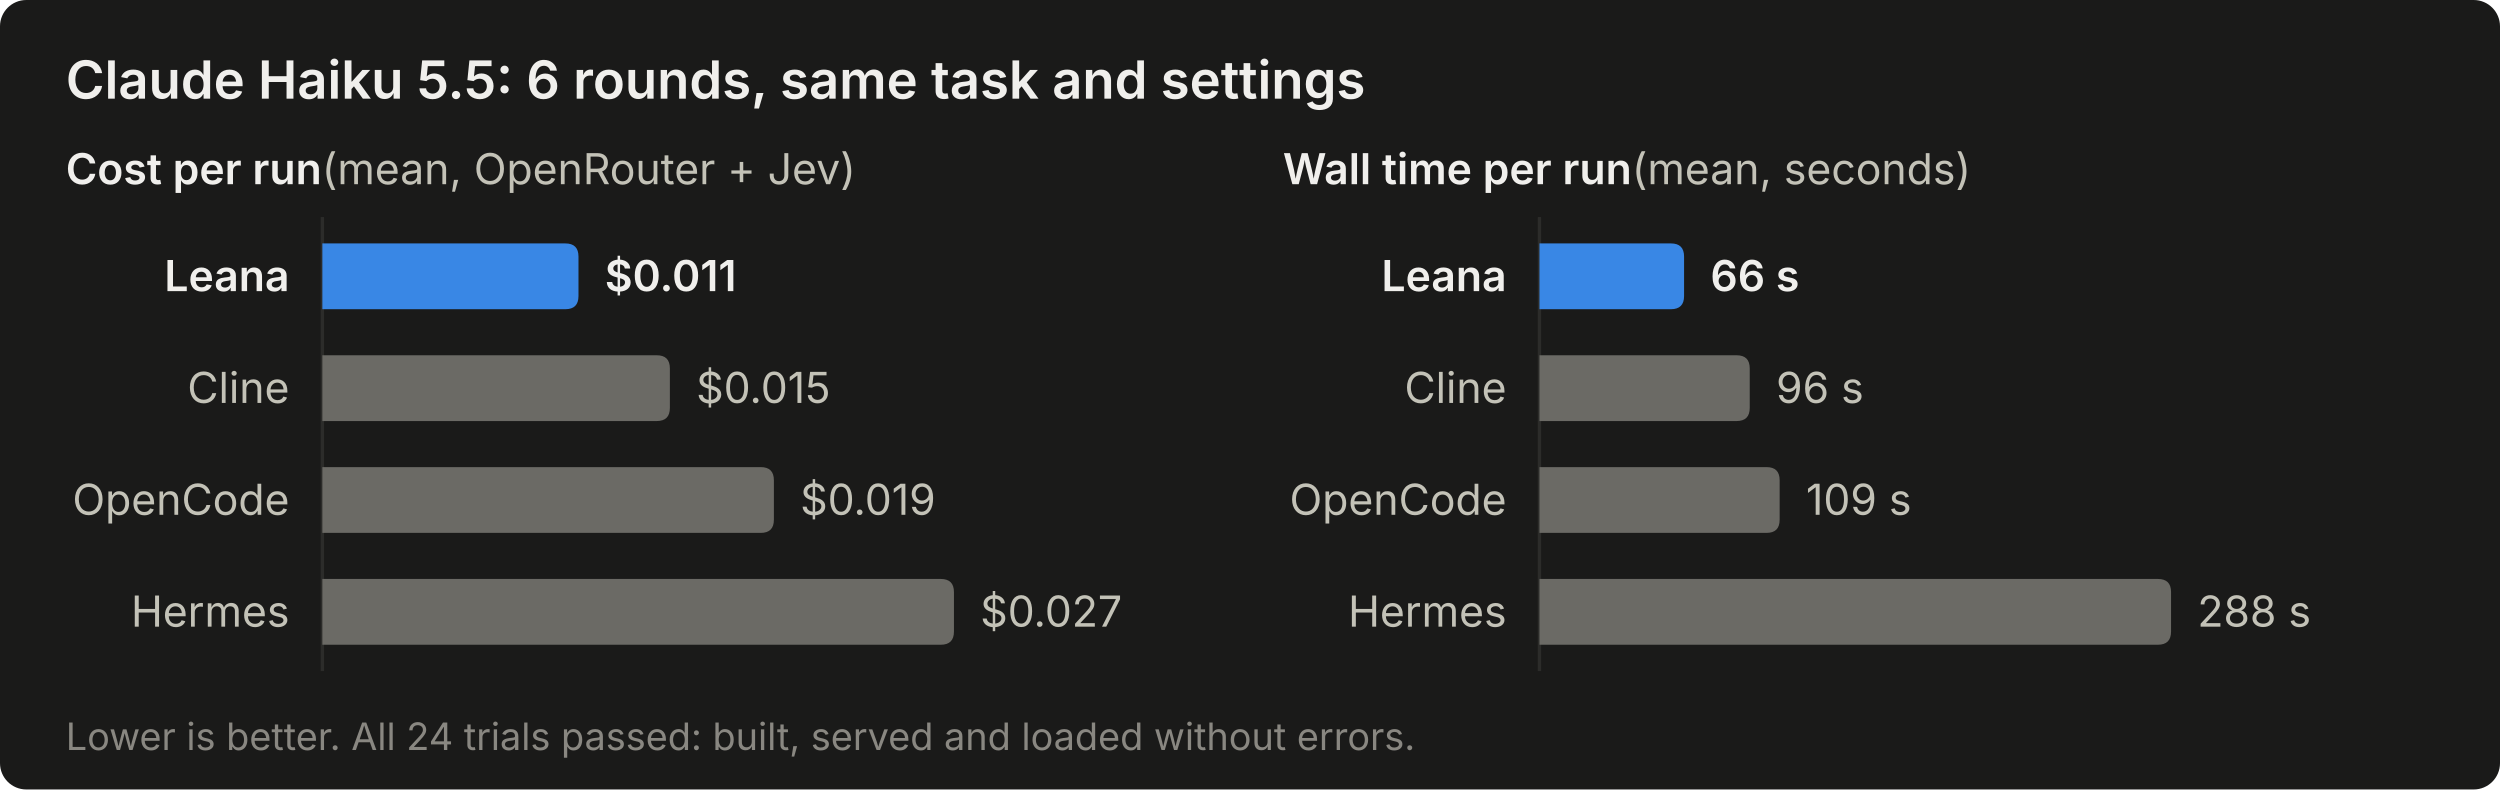
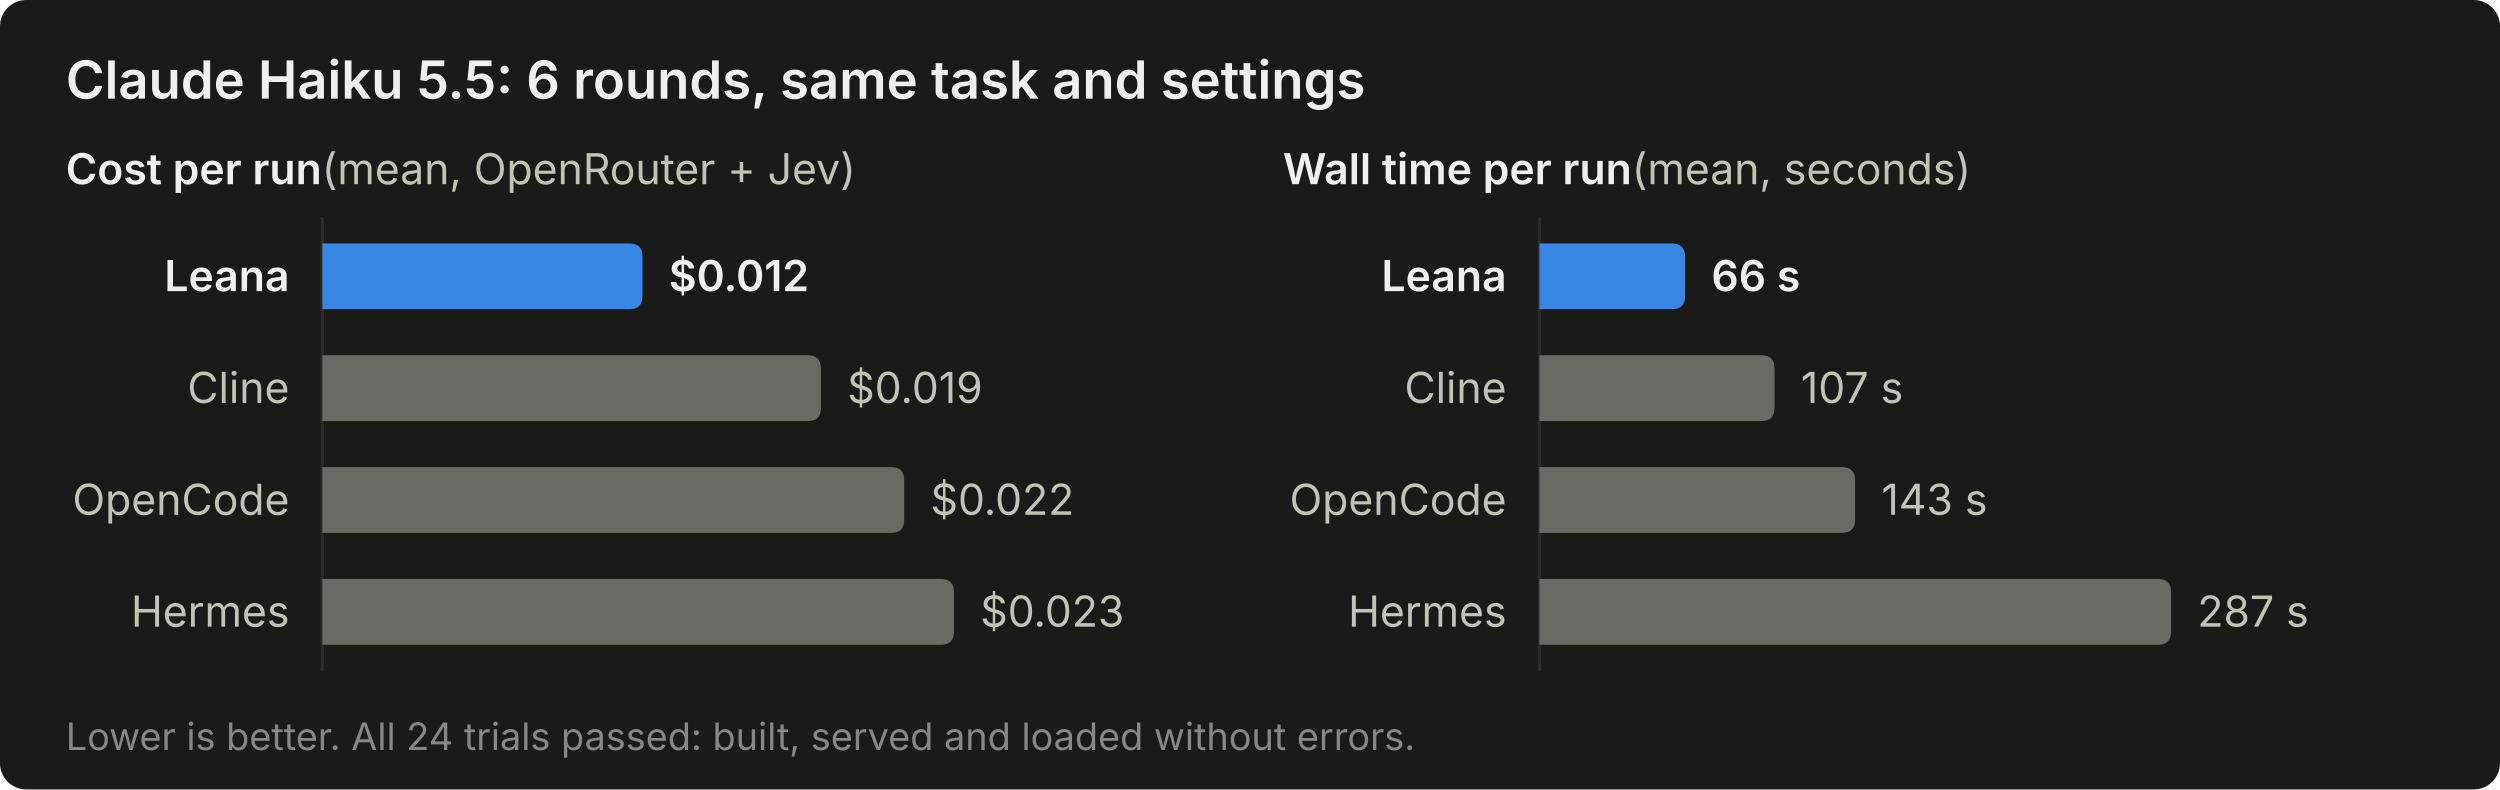
- <svg xmlns="http://www.w3.org/2000/svg" width="760" height="240" viewBox="0 0 760 240" role="img" aria-label="Claude Haiku 5.5: mean cost and wall time per run. Leana $0.011, 66 s; Cline $0.015, 96 s; OpenCode $0.019, 109 s; Hermes $0.027, 288 s">
+ <svg xmlns="http://www.w3.org/2000/svg" width="760" height="240" viewBox="0 0 760 240" role="img" aria-label="Claude Haiku 5.5: mean cost and wall time per run. Leana $0.012, 66 s; Cline $0.019, 107 s; OpenCode $0.022, 143 s; Hermes $0.023, 287 s">
  <rect width="760" height="240" rx="8" fill="#1a1a19" />
  <text x="20" y="30" font-family="system-ui, -apple-system, &quot;Segoe UI&quot;, sans-serif" font-size="16" font-weight="600" fill="#f0efec">Claude Haiku 5.5: 6 rounds, same task and settings</text>
  <text x="20" y="56" font-family="system-ui, -apple-system, &quot;Segoe UI&quot;, sans-serif" font-size="13" font-weight="600" fill="#f0efec">Cost per run<tspan font-weight="400" fill="#c3c2b7"> (mean, OpenRouter + Jev)</tspan>
  </text>
  <line x1="98" y1="66" x2="98" y2="204" stroke="#2c2c2a" stroke-width="1" />
  <text x="88" y="88.5" text-anchor="end" font-family="system-ui, -apple-system, &quot;Segoe UI&quot;, sans-serif" font-size="13" font-weight="600" fill="#f0efec">Leana</text>
-   <path d="M98 74 H171.859 Q175.859 74 175.859 78 V90 Q175.859 94 171.859 94 H98 Z" fill="#3987e5" />
-   <text x="183.859" y="88.5" font-family="system-ui, -apple-system, &quot;Segoe UI&quot;, sans-serif" font-size="13" font-weight="600" fill="#f0efec" style="font-variant-numeric: tabular-nums">$0.011</text>
+   <path d="M98 74 H191.313 Q195.313 74 195.313 78 V90 Q195.313 94 191.313 94 H98 Z" fill="#3987e5" />
+   <text x="203.313" y="88.5" font-family="system-ui, -apple-system, &quot;Segoe UI&quot;, sans-serif" font-size="13" font-weight="600" fill="#f0efec" style="font-variant-numeric: tabular-nums">$0.012</text>
  <text x="88" y="122.5" text-anchor="end" font-family="system-ui, -apple-system, &quot;Segoe UI&quot;, sans-serif" font-size="13" font-weight="400" fill="#c3c2b7">Cline</text>
-   <path d="M98 108 H199.643 Q203.643 108 203.643 112 V124 Q203.643 128 199.643 128 H98 Z" fill="#6b6a65" />
-   <text x="211.643" y="122.5" font-family="system-ui, -apple-system, &quot;Segoe UI&quot;, sans-serif" font-size="13" font-weight="400" fill="#c3c2b7" style="font-variant-numeric: tabular-nums">$0.015</text>
+   <path d="M98 108 H245.557 Q249.557 108 249.557 112 V124 Q249.557 128 245.557 128 H98 Z" fill="#6b6a65" />
+   <text x="257.557" y="122.5" font-family="system-ui, -apple-system, &quot;Segoe UI&quot;, sans-serif" font-size="13" font-weight="400" fill="#c3c2b7" style="font-variant-numeric: tabular-nums">$0.019</text>
  <text x="88" y="156.5" text-anchor="end" font-family="system-ui, -apple-system, &quot;Segoe UI&quot;, sans-serif" font-size="13" font-weight="400" fill="#c3c2b7">OpenCode</text>
-   <path d="M98 142 H231.261 Q235.261 142 235.261 146 V158 Q235.261 162 231.261 162 H98 Z" fill="#6b6a65" />
-   <text x="243.261" y="156.5" font-family="system-ui, -apple-system, &quot;Segoe UI&quot;, sans-serif" font-size="13" font-weight="400" fill="#c3c2b7" style="font-variant-numeric: tabular-nums">$0.019</text>
+   <path d="M98 142 H270.877 Q274.877 142 274.877 146 V158 Q274.877 162 270.877 162 H98 Z" fill="#6b6a65" />
+   <text x="282.877" y="156.5" font-family="system-ui, -apple-system, &quot;Segoe UI&quot;, sans-serif" font-size="13" font-weight="400" fill="#c3c2b7" style="font-variant-numeric: tabular-nums">$0.022</text>
  <text x="88" y="190.5" text-anchor="end" font-family="system-ui, -apple-system, &quot;Segoe UI&quot;, sans-serif" font-size="13" font-weight="400" fill="#c3c2b7">Hermes</text>
  <path d="M98 176 H286 Q290 176 290 180 V192 Q290 196 286 196 H98 Z" fill="#6b6a65" />
-   <text x="298" y="190.5" font-family="system-ui, -apple-system, &quot;Segoe UI&quot;, sans-serif" font-size="13" font-weight="400" fill="#c3c2b7" style="font-variant-numeric: tabular-nums">$0.027</text>
+   <text x="298" y="190.5" font-family="system-ui, -apple-system, &quot;Segoe UI&quot;, sans-serif" font-size="13" font-weight="400" fill="#c3c2b7" style="font-variant-numeric: tabular-nums">$0.023</text>
  <text x="390" y="56" font-family="system-ui, -apple-system, &quot;Segoe UI&quot;, sans-serif" font-size="13" font-weight="600" fill="#f0efec">Wall time per run<tspan font-weight="400" fill="#c3c2b7"> (mean, seconds)</tspan>
  </text>
  <line x1="468" y1="66" x2="468" y2="204" stroke="#2c2c2a" stroke-width="1" />
  <text x="458" y="88.5" text-anchor="end" font-family="system-ui, -apple-system, &quot;Segoe UI&quot;, sans-serif" font-size="13" font-weight="600" fill="#f0efec">Leana</text>
-   <path d="M468 74 H507.959 Q511.959 74 511.959 78 V90 Q511.959 94 507.959 94 H468 Z" fill="#3987e5" />
-   <text x="519.959" y="88.5" font-family="system-ui, -apple-system, &quot;Segoe UI&quot;, sans-serif" font-size="13" font-weight="600" fill="#f0efec" style="font-variant-numeric: tabular-nums">66 s</text>
+   <path d="M468 74 H508.261 Q512.261 74 512.261 78 V90 Q512.261 94 508.261 94 H468 Z" fill="#3987e5" />
+   <text x="520.261" y="88.5" font-family="system-ui, -apple-system, &quot;Segoe UI&quot;, sans-serif" font-size="13" font-weight="600" fill="#f0efec" style="font-variant-numeric: tabular-nums">66 s</text>
  <text x="458" y="122.5" text-anchor="end" font-family="system-ui, -apple-system, &quot;Segoe UI&quot;, sans-serif" font-size="13" font-weight="400" fill="#c3c2b7">Cline</text>
-   <path d="M468 108 H527.919 Q531.919 108 531.919 112 V124 Q531.919 128 527.919 128 H468 Z" fill="#6b6a65" />
-   <text x="539.919" y="122.5" font-family="system-ui, -apple-system, &quot;Segoe UI&quot;, sans-serif" font-size="13" font-weight="400" fill="#c3c2b7" style="font-variant-numeric: tabular-nums">96 s</text>
+   <path d="M468 108 H535.456 Q539.456 108 539.456 112 V124 Q539.456 128 535.456 128 H468 Z" fill="#6b6a65" />
+   <text x="547.456" y="122.5" font-family="system-ui, -apple-system, &quot;Segoe UI&quot;, sans-serif" font-size="13" font-weight="400" fill="#c3c2b7" style="font-variant-numeric: tabular-nums">107 s</text>
  <text x="458" y="156.5" text-anchor="end" font-family="system-ui, -apple-system, &quot;Segoe UI&quot;, sans-serif" font-size="13" font-weight="400" fill="#c3c2b7">OpenCode</text>
-   <path d="M468 142 H537.014 Q541.014 142 541.014 146 V158 Q541.014 162 537.014 162 H468 Z" fill="#6b6a65" />
-   <text x="549.014" y="156.5" font-family="system-ui, -apple-system, &quot;Segoe UI&quot;, sans-serif" font-size="13" font-weight="400" fill="#c3c2b7" style="font-variant-numeric: tabular-nums">109 s</text>
+   <path d="M468 142 H559.948 Q563.948 142 563.948 146 V158 Q563.948 162 559.948 162 H468 Z" fill="#6b6a65" />
+   <text x="571.948" y="156.5" font-family="system-ui, -apple-system, &quot;Segoe UI&quot;, sans-serif" font-size="13" font-weight="400" fill="#c3c2b7" style="font-variant-numeric: tabular-nums">143 s</text>
  <text x="458" y="190.5" text-anchor="end" font-family="system-ui, -apple-system, &quot;Segoe UI&quot;, sans-serif" font-size="13" font-weight="400" fill="#c3c2b7">Hermes</text>
  <path d="M468 176 H656 Q660 176 660 180 V192 Q660 196 656 196 H468 Z" fill="#6b6a65" />
-   <text x="668" y="190.5" font-family="system-ui, -apple-system, &quot;Segoe UI&quot;, sans-serif" font-size="13" font-weight="400" fill="#c3c2b7" style="font-variant-numeric: tabular-nums">288 s</text>
+   <text x="668" y="190.5" font-family="system-ui, -apple-system, &quot;Segoe UI&quot;, sans-serif" font-size="13" font-weight="400" fill="#c3c2b7" style="font-variant-numeric: tabular-nums">287 s</text>
  <text x="20" y="228" font-family="system-ui, -apple-system, &quot;Segoe UI&quot;, sans-serif" font-size="11.5" fill="#898781">Lower is better. All 24 trials passed: built, served and loaded without errors.</text>
</svg>
